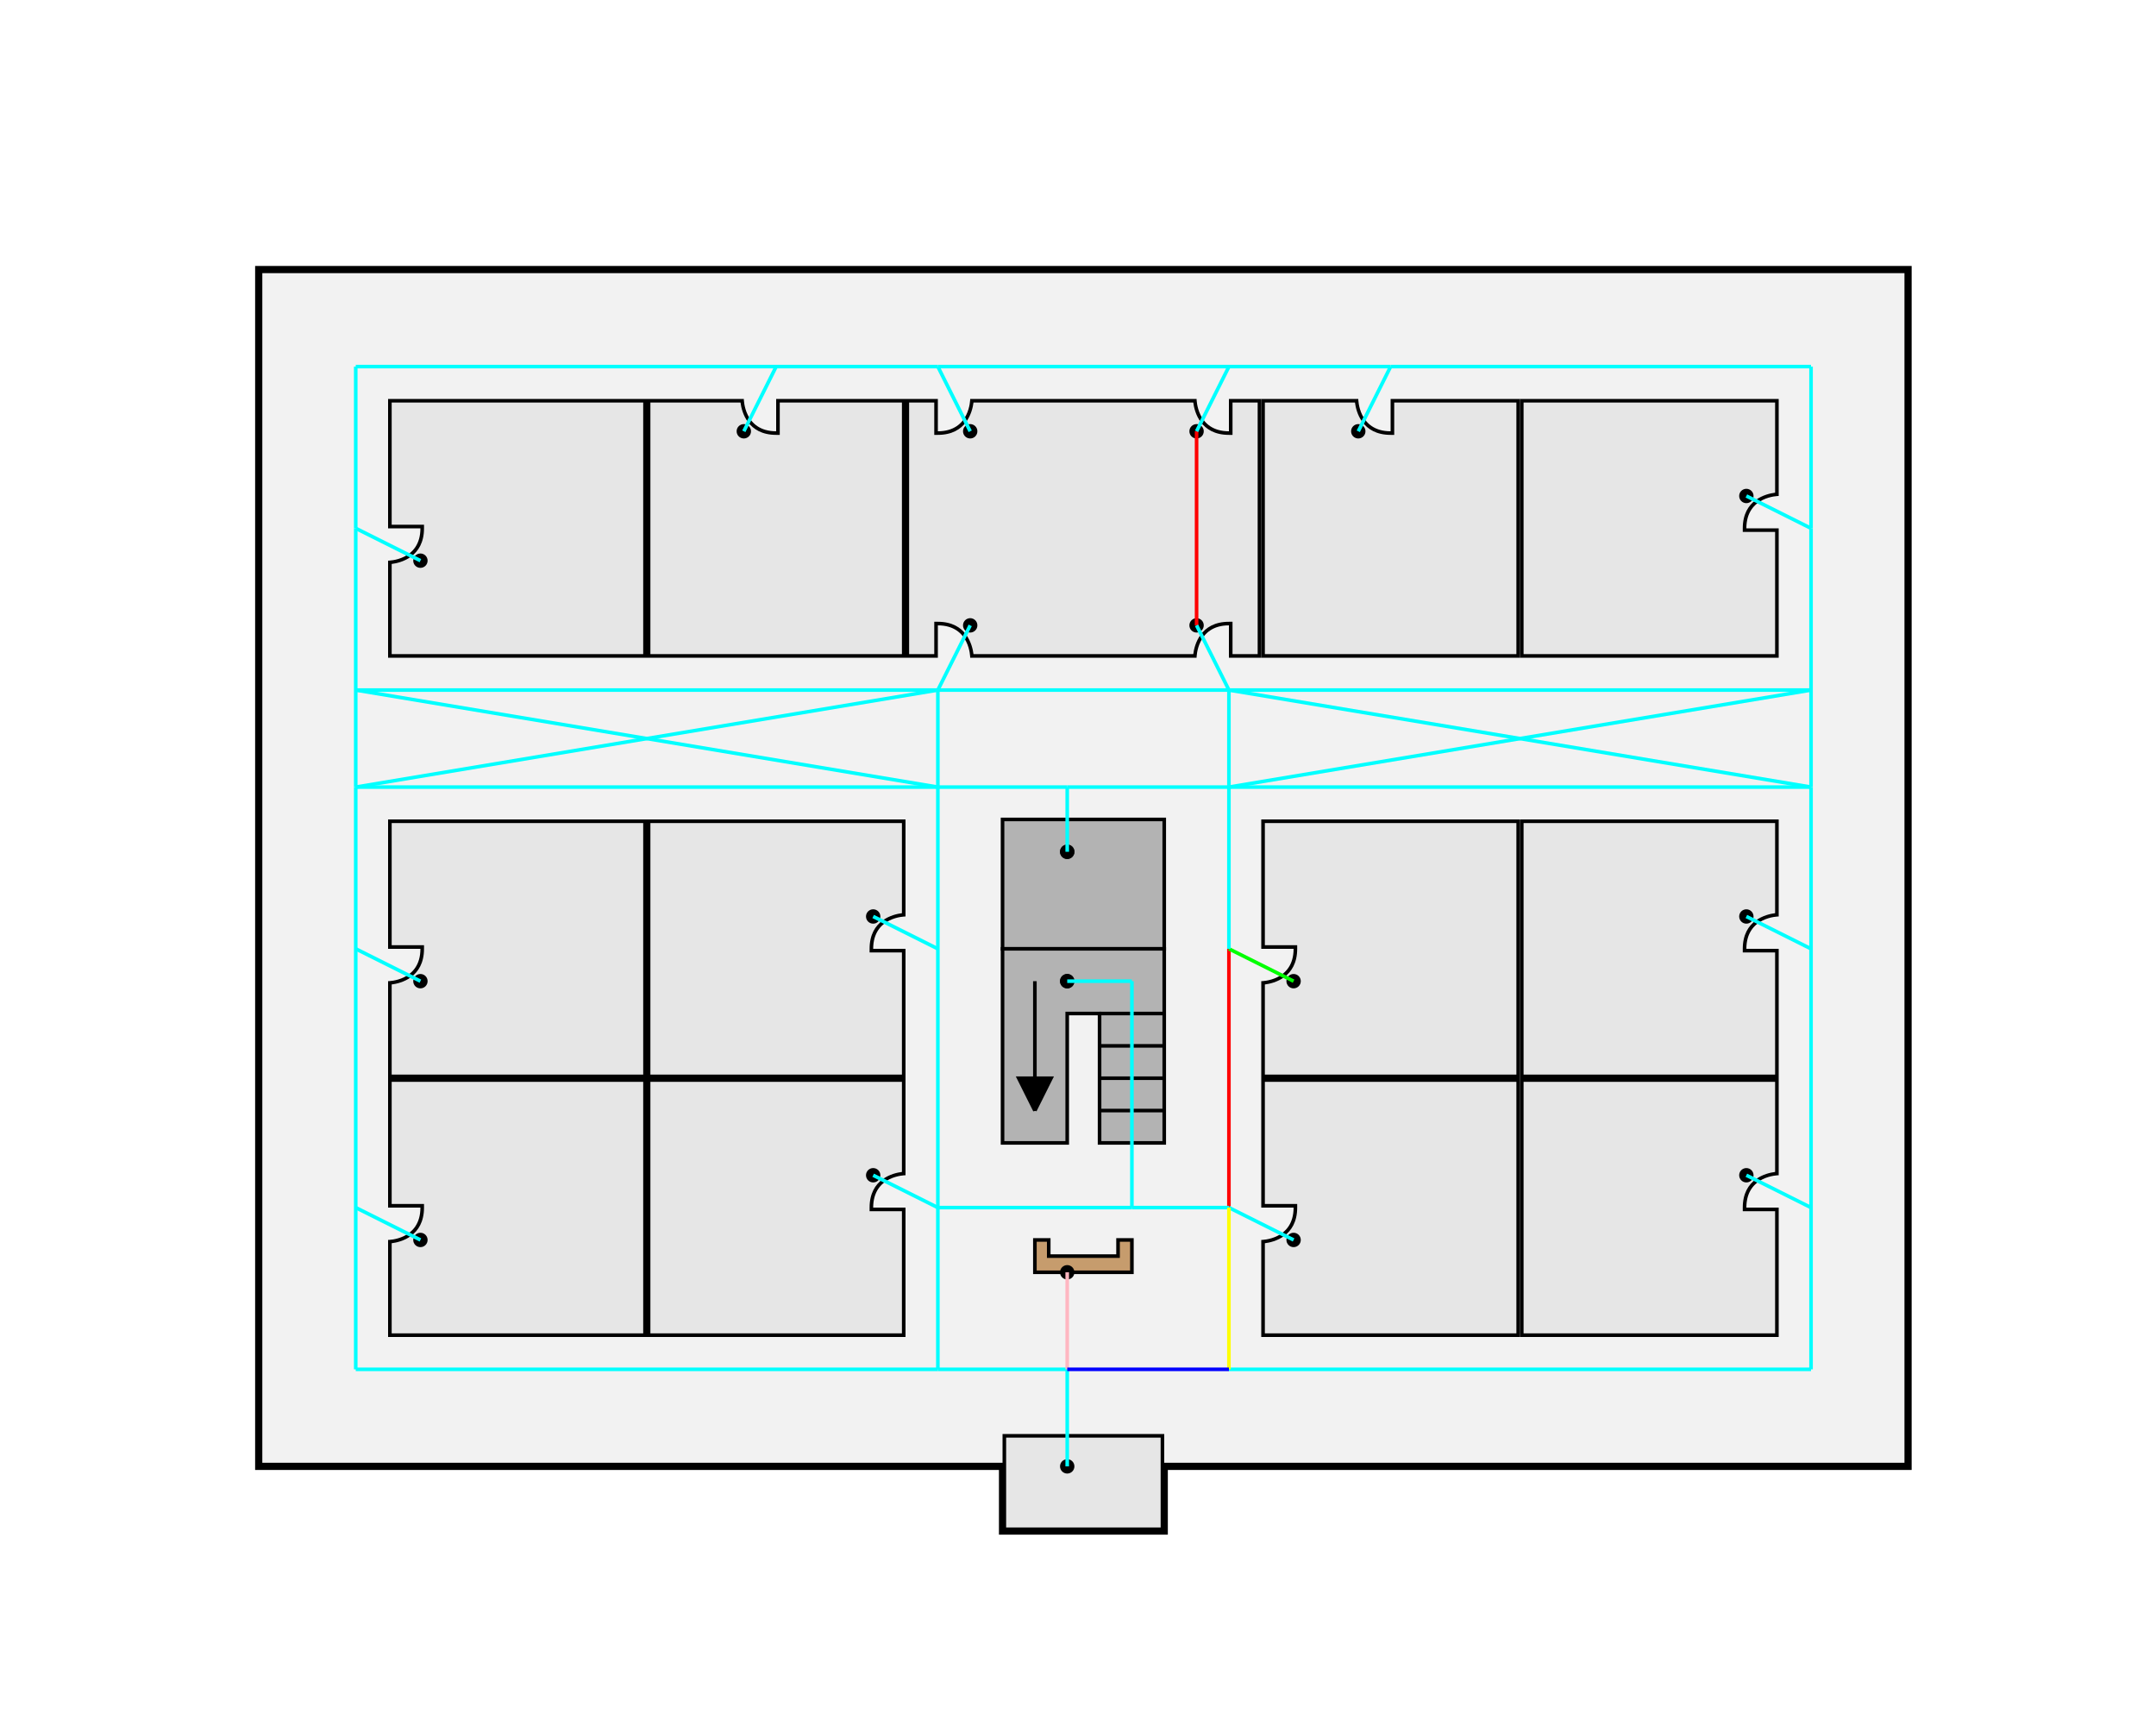
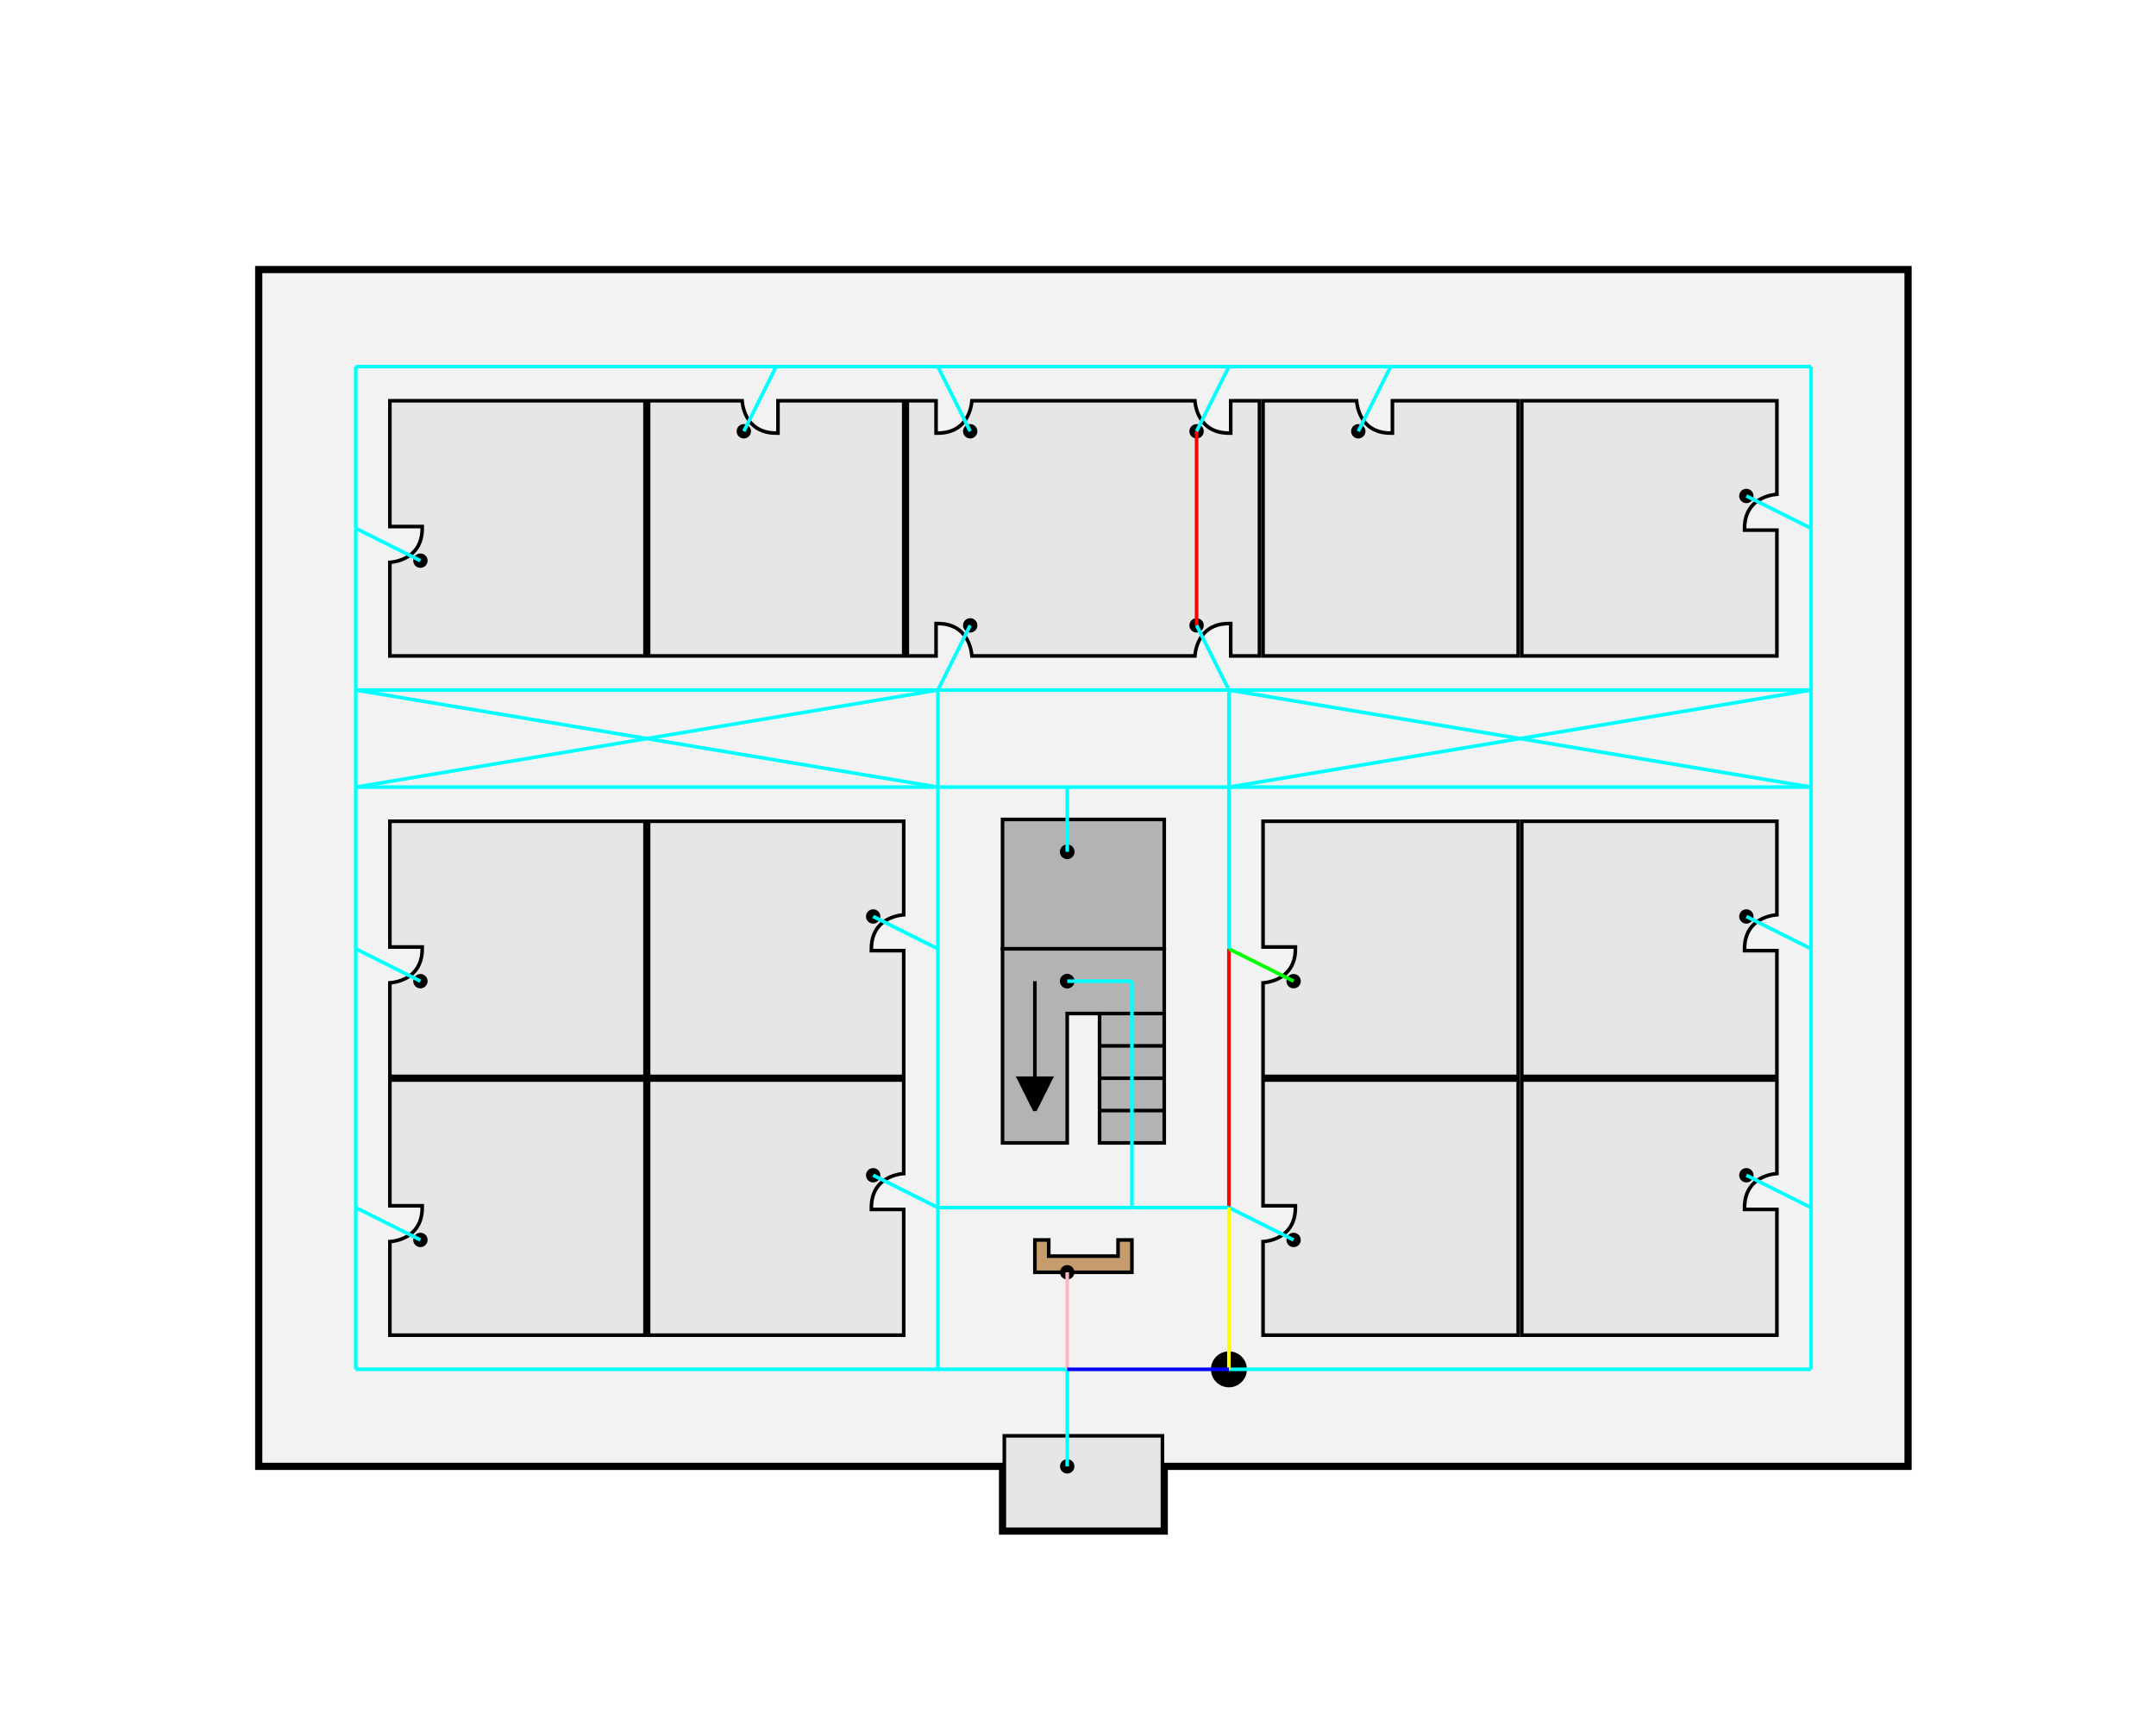
<svg xmlns="http://www.w3.org/2000/svg" xmlns:xlink="http://www.w3.org/1999/xlink" version="1.1" x="0px" y="0px" width="600px" height="480px" viewBox="0 0 600 480" enable-background="new 0 0 600 480" xml:space="preserve">
  <g id="Base">
    <polygon id="Circulation" fill="#F2F2F2" stroke="#000000" stroke-width="2" points="72,75 531,75 531,408 324,408 324,426    279,426 279,408 72,408  " />
    <rect id="Elevator" x="279" y="228" fill="#B3B3B3" stroke="#000000" width="45" height="36" />
    <polygon id="Reception" fill="#C69C6D" stroke="#000000" points="288,345 291.857,345 291.857,349.5 311.143,349.5 311.143,345    315,345 315,354 288,354  " />
    <g id="Stairs_1_">
      <polygon id="Stairs" fill="#B3B3B3" stroke="#000000" points="324,318 306,318 306,282 297,282 297,318 279,318 279,264 324,264       " />
      <line fill="none" stroke="#000000" x1="306" y1="309" x2="324" y2="309" />
      <line fill="none" stroke="#000000" x1="306" y1="300" x2="324" y2="300" />
      <line fill="none" stroke="#000000" x1="306" y1="291" x2="324" y2="291" />
      <line fill="none" stroke="#000000" x1="306" y1="282" x2="324" y2="282" />
      <polyline stroke="#000000" points="288,273 288,309 283.5,300 292.5,300 288,309   " />
    </g>
  </g>
  <g id="Rooms">
    <a id="lobby_1_" xlink:href="#">
      <g>
        <rect x="279.5" y="399.5" fill="#E6E6E6" width="44" height="26" />
        <path d="M323,400v25h-43v-25H323 M324,399h-45v27h45V399L324,399z" />
      </g>
    </a>
    <a id="R101" xlink:href="#">
      <g>
        <path fill="#E6E6E6" d="M108.5,371.5v-26.028c1.959-0.17,9-1.346,9-9.472v-0.5h-9v-35h71v71H108.5z" />
        <path d="M179,301v70h-70v-25.081c2.533-0.322,9-1.929,9-9.919v-1h-1h-7.875H109v-34H179 M180,300h-72v36c0,0,0,0,9,0c0,9-9,9-9,9     v27h72V300L180,300z" />
      </g>
    </a>
    <a id="R102" xlink:href="#">
      <g>
        <path fill="#E6E6E6" d="M108.5,299.5v-26.028c1.959-0.17,9-1.346,9-9.472v-0.5h-9v-35h71v71H108.5z" />
        <path d="M179,229v70h-70v-25.081c2.533-0.322,9-1.929,9-9.919v-1h-1h-7.875H109v-34H179 M180,228h-72v36c0,0,0,0,9,0c0,9-9,9-9,9     v27h72V228L180,228z" />
      </g>
    </a>
    <a id="R103" xlink:href="#">
      <g>
        <path fill="#E6E6E6" d="M180.5,299.5v-71h71v26.028c-1.959,0.17-9,1.346-9,9.472v0.5h9v35H180.5z" />
        <path d="M251,229v25.081c-2.533,0.322-9,1.929-9,9.919v1h1h7.875H251v34h-70v-70H251 M252,228h-72v72h72v-36c0,0,0,0-9,0     c0-9,9-9,9-9V228L252,228z" />
      </g>
    </a>
    <a id="R104" xlink:href="#">
      <g>
        <path fill="#E6E6E6" d="M180.5,371.5v-71h71v26.028c-1.959,0.17-9,1.346-9,9.472v0.5h9v35H180.5z" />
        <path d="M251,301v25.081c-2.533,0.322-9,1.929-9,9.919v1h1h7.875H251v34h-70v-70H251 M252,300h-72v72h72v-36c0,0,0,0-9,0     c0-9,9-9,9-9V300L252,300z" />
      </g>
    </a>
    <a id="R111" xlink:href="#">
      <g>
        <path fill="#E6E6E6" d="M351.5,371.5v-26.028c1.959-0.17,9-1.346,9-9.472v-0.5h-9v-35h71v71H351.5z" />
        <path d="M422,301v70h-70v-25.081c2.533-0.322,9-1.929,9-9.919v-1h-1h-7.875H352v-34H422 M423,300h-72v36c0,0,0,0,9,0c0,9-9,9-9,9     v27h72V300L423,300z" />
      </g>
    </a>
    <a id="R112" xlink:href="#">
      <g>
        <path fill="#E6E6E6" d="M351.5,299.5v-26.028c1.959-0.17,9-1.346,9-9.472v-0.5h-9v-35h71v71H351.5z" />
        <path d="M422,229v70h-70v-25.081c2.533-0.322,9-1.929,9-9.919v-1h-1h-7.875H352v-34H422 M423,228h-72v36c0,0,0,0,9,0c0,9-9,9-9,9     v27h72V228L423,228z" />
      </g>
    </a>
    <a id="R113" xlink:href="#">
      <g>
        <path fill="#E6E6E6" d="M423.5,299.5v-71h71v26.028c-1.959,0.17-9,1.346-9,9.472v0.5h9v35H423.5z" />
        <path d="M494,229v25.081c-2.533,0.322-9,1.929-9,9.919v1h1h7.875H494v34h-70v-70H494 M495,228h-72v72h72v-36c0,0,0,0-9,0     c0-9,9-9,9-9V228L495,228z" />
      </g>
    </a>
    <a id="R114" xlink:href="#">
      <g>
        <path fill="#E6E6E6" d="M423.5,371.5v-71h71v26.028c-1.959,0.17-9,1.346-9,9.472v0.5h9v35H423.5z" />
        <path d="M494,301v25.081c-2.533,0.322-9,1.929-9,9.919v1h1h7.875H494v34h-70v-70H494 M495,300h-72v72h72v-36c0,0,0,0-9,0     c0-9,9-9,9-9V300L495,300z" />
      </g>
    </a>
    <a id="R121" xlink:href="#">
      <g>
        <path fill="#E6E6E6" d="M108.5,182.5v-26.028c1.959-0.169,9-1.346,9-9.472v-0.5h-9v-35h71v71H108.5z" />
        <path d="M179,112v70h-70v-25.081c2.533-0.323,9-1.93,9-9.919v-1h-1h-7.875H109v-34H179 M180,111h-72v36c0,0,0,0,9,0c0,9-9,9-9,9     v27h72V111L180,111z" />
      </g>
    </a>
    <a id="R122" xlink:href="#">
      <g>
        <path fill="#E6E6E6" d="M180.5,182.5v-71h26.028c0.169,1.959,1.346,9,9.472,9h0.5v-9h35v71H180.5z" />
        <path d="M251,112v70h-70v-70h25.081c0.323,2.533,1.93,9,9.919,9h1v-1v-7.875V112H251 M252,111h-36c0,0,0,0,0,9c-9,0-9-9-9-9h-27     v72h72V111L252,111z" />
      </g>
    </a>
    <a id="R123" xlink:href="#">
      <g>
        <path fill="#E6E6E6" d="M342.5,182.5v-9H342c-8.126,0-9.302,7.041-9.472,9h-62.057c-0.169-1.959-1.346-9-9.472-9h-0.5v9h-8v-71h8     v9h0.5c8.125,0,9.302-7.041,9.472-9h62.057c0.17,1.959,1.346,9,9.472,9h0.5v-9h8v71H342.5z" />
        <path d="M350,112v70h-7v-0.125V174v-1h-1c-7.99,0-9.597,6.467-9.919,9h-61.162c-0.323-2.533-1.93-9-9.919-9h-1v1v7.875V182h-7     v-70h7v0.125V120v1h1c7.99,0,9.597-6.467,9.919-9h61.162c0.322,2.533,1.929,9,9.919,9h1v-1v-7.875V112H350 M351,111h-9     c0,0,0,0,0,9c-9,0-9-9-9-9h-63c0,0,0,9-9,9c0-9,0-9,0-9h-9v72h9c0,0,0,0,0-9c9,0,9,9,9,9h63c0,0,0-9,9-9c0,9,0,9,0,9h9V111     L351,111z" />
      </g>
    </a>
    <a id="R124" xlink:href="#">
      <g>
        <path fill="#E6E6E6" d="M351.5,182.5v-71h26.028c0.17,1.959,1.346,9,9.472,9h0.5v-9h35v71H351.5z" />
        <path d="M422,112v70h-70v-70h25.081c0.322,2.533,1.929,9,9.919,9h1v-1v-7.875V112H422 M423,111h-36c0,0,0,0,0,9c-9,0-9-9-9-9h-27     v72h72V111L423,111z" />
      </g>
    </a>
    <a id="R125" xlink:href="#">
      <g>
        <path fill="#E6E6E6" d="M423.5,182.5v-71h71v26.028c-1.959,0.169-9,1.346-9,9.472v0.5h9v35H423.5z" />
        <path d="M494,112v25.081c-2.533,0.323-9,1.93-9,9.919v1h1h7.875H494v34h-70v-70H494 M495,111h-72v72h72v-36c0,0,0,0-9,0     c0-9,9-9,9-9V111L495,111z" />
      </g>
    </a>
  </g>
  <g id="Portals">
    <circle id="Elev.1.floor2" cx="297" cy="237" r="2" />
    <circle id="Stair.1.floor2" cx="297" cy="273" r="2" data-accessible-route="false" />
    <circle id="Elev.1.floor3" cx="297" cy="237" r="2" />
    <circle id="Stair.1.floor3" cx="297" cy="273" r="2" data-accessible-route="false" />
  </g>
  <g id="Points">
    <circle data-destination="" id="lobby" cx="297" cy="408" r="2" />
    <circle data-destination="" id="R121_1_" cx="117" cy="156" r="2" />
    <circle data-destination="" id="R122_1_" cx="207" cy="120" r="2" />
-     <circle data-destination="" id="R123_4_" cx="270" cy="120" r="2" />
+     <circle data-destination="" id="RLa 123_4_" cx="270" cy="120" r="2" />
    <circle data-destination="" id="R123_3_" cx="270" cy="174" r="2" />
    <circle data-destination="" id="R123_2_" cx="333" cy="120" r="2" />
    <circle data-destination="" id="R123_1_" cx="333" cy="174" r="2" />
    <circle data-destination="" id="R104_1_" cx="243" cy="327" r="2" />
    <circle data-destination="" id="R103_1_" cx="243" cy="255" r="2" />
    <circle data-destination="" id="R112_1_" cx="360" cy="273" r="2" />
    <circle data-destination="" id="R111_1_" cx="360" cy="345" r="2" />
    <circle data-destination="" id="R102_1_" cx="117" cy="273" r="2" />
    <circle data-destination="" id="R101_1_" cx="117" cy="345" r="2" />
    <circle data-destination="" id="R113_1_" cx="486" cy="255" r="2" />
    <circle data-destination="" id="R114_1_" cx="486" cy="327" r="2" />
    <circle data-destination="" id="R125_1_" cx="486" cy="138" r="2" />
    <circle data-destination="" id="R124_1_" cx="378" cy="120" r="2" />
    <circle data-destination="" id="lcd.1" cx="297" cy="354" r="2" />
+     <circle id="cp-73737" data-checkpoint="" data-name="checkpoint1" cx="342" cy="381" r="5" />
  </g>
  <g id="Paths">
    <line fill="none" stroke="#00FFFF" x1="297" y1="273" x2="315" y2="273" />
-     <line data-checkpoint="true" data-accessible-route="false" fill="none" stroke="#FF0000" x1="342" y1="264" x2="342" y2="336" />
+     <line data-accessible-route="false" fill="none" stroke="#FF0000" x1="342" y1="264" x2="342" y2="336" />
    <line fill="none" stroke="#00FFFF" x1="261" y1="336" x2="261" y2="264" />
    <line fill="none" stroke="#00FFFF" x1="261" y1="264" x2="243" y2="255" />
    <line fill="none" stroke="#00FFFF" x1="297" y1="408" x2="297" y2="381" />
    <line fill="none" stroke="#00FFFF" x1="297" y1="381" x2="261" y2="381" />
    <line fill="none" stroke="#00FFFF" x1="99" y1="336" x2="99" y2="381" />
    <line fill="none" stroke="#00FFFF" x1="99" y1="381" x2="261" y2="381" />
    <line fill="none" stroke="#00FFFF" x1="261" y1="381" x2="261" y2="336" />
    <line fill="none" stroke="#FFB6C1" x1="297" y1="354" x2="297" y2="381" />
    <line data-accessible-route="false" fill="none" stroke="#FF0000" x1="333" y1="174" x2="333" y2="120" />
    <line fill="none" stroke="#00FFFF" x1="333" y1="120" x2="342" y2="102" />
    <line fill="none" stroke="#00FFFF" x1="261" y1="336" x2="243" y2="327" />
    <line fill="none" stroke="#00FFFF" x1="342" y1="336" x2="360" y2="345" />
    <line fill="none" stroke="#00FF00" x1="342" y1="264" x2="360" y2="273" />
    <line fill="none" stroke="#00FFFF" x1="342" y1="192" x2="261" y2="192" />
    <line fill="none" stroke="#00FFFF" x1="261" y1="192" x2="270" y2="174" />
    <line fill="none" stroke="#00FFFF" x1="342" y1="192" x2="333" y2="174" />
    <line fill="none" stroke="#00FFFF" x1="297" y1="237" x2="297" y2="219" />
    <line fill="none" stroke="#00FFFF" x1="297" y1="219" x2="261" y2="219" />
    <line fill="none" stroke="#00FFFF" x1="261" y1="219" x2="261" y2="264" />
    <line fill="none" stroke="#00FFFF" x1="297" y1="219" x2="342" y2="219" />
    <line fill="none" stroke="#00FFFF" x1="342" y1="219" x2="342" y2="264" />
    <line fill="none" stroke="#00FFFF" x1="342" y1="336" x2="315" y2="336" />
    <line fill="none" stroke="#00FFFF" x1="261" y1="336" x2="315" y2="336" />
    <line fill="none" stroke="#00FFFF" x1="315" y1="273" x2="315" y2="336" />
    <line fill="none" stroke="#00FFFF" x1="261" y1="192" x2="261" y2="219" />
    <line fill="none" stroke="#00FFFF" x1="342" y1="192" x2="342" y2="219" />
    <line fill="none" stroke="#00FFFF" x1="99" y1="264" x2="99" y2="336" />
    <line fill="none" stroke="#00FFFF" x1="99" y1="336" x2="117" y2="345" />
    <line fill="none" stroke="#00FFFF" x1="99" y1="264" x2="117" y2="273" />
    <line fill="none" stroke="#00FFFF" x1="99" y1="147" x2="99" y2="192" />
    <line fill="none" stroke="#00FFFF" x1="99" y1="147" x2="117" y2="156" />
    <line fill="none" stroke="#00FFFF" x1="99" y1="192" x2="261" y2="219" />
    <line fill="none" stroke="#00FFFF" x1="99" y1="264" x2="99" y2="219" />
    <line fill="none" stroke="#00FFFF" x1="99" y1="219" x2="261" y2="192" />
    <line fill="none" stroke="#00FFFF" x1="99" y1="192" x2="99" y2="219" />
    <line fill="none" stroke="#00FFFF" x1="342" y1="102" x2="261" y2="102" />
    <line fill="none" stroke="#00FFFF" x1="261" y1="102" x2="270" y2="120" />
    <line fill="none" stroke="#00FFFF" x1="261" y1="102" x2="216" y2="102" />
    <line fill="none" stroke="#00FFFF" x1="216" y1="102" x2="207" y2="120" />
    <line fill="none" stroke="#00FFFF" x1="216" y1="102" x2="99" y2="102" />
    <line fill="none" stroke="#00FFFF" x1="99" y1="102" x2="99" y2="147" />
    <line fill="none" stroke="#00FFFF" x1="261" y1="192" x2="99" y2="192" />
    <line fill="none" stroke="#00FFFF" x1="99" y1="219" x2="261" y2="219" />
    <line fill="none" stroke="#00FFFF" x1="342" y1="102" x2="387" y2="102" />
    <line fill="none" stroke="#00FFFF" x1="387" y1="102" x2="378" y2="120" />
    <line fill="none" stroke="#00FFFF" x1="387" y1="102" x2="504" y2="102" />
    <line fill="none" stroke="#00FFFF" x1="504" y1="102" x2="504" y2="147" />
    <line fill="none" stroke="#00FFFF" x1="504" y1="147" x2="486" y2="138" />
    <line fill="none" stroke="#00FFFF" x1="504" y1="147" x2="504" y2="192" />
    <line fill="none" stroke="#00FFFF" x1="504" y1="192" x2="342" y2="192" />
    <line fill="none" stroke="#00FFFF" x1="342" y1="219" x2="504" y2="219" />
    <line fill="none" stroke="#00FFFF" x1="504" y1="219" x2="504" y2="192" />
    <line fill="none" stroke="#00FFFF" x1="504" y1="219" x2="342" y2="192" />
    <line fill="none" stroke="#00FFFF" x1="342" y1="219" x2="504" y2="192" />
    <line fill="none" stroke="#00FFFF" x1="504" y1="219" x2="504" y2="264" />
    <line fill="none" stroke="#00FFFF" x1="504" y1="264" x2="486" y2="255" />
    <line fill="none" stroke="#00FFFF" x1="504" y1="264" x2="504" y2="336" />
    <line fill="none" stroke="#00FFFF" x1="504" y1="336" x2="486" y2="327" />
    <line fill="none" stroke="#00FFFF" x1="504" y1="336" x2="504" y2="381" />
    <line fill="none" stroke="#00FFFF" x1="504" y1="381" x2="342" y2="381" />
    <line fill="none" stroke="#FFFF00" x1="342" y1="381" x2="342" y2="336" />
    <line fill="none" stroke="#0000FF" x1="342" y1="381" x2="297" y2="381" />
  </g>
</svg>
